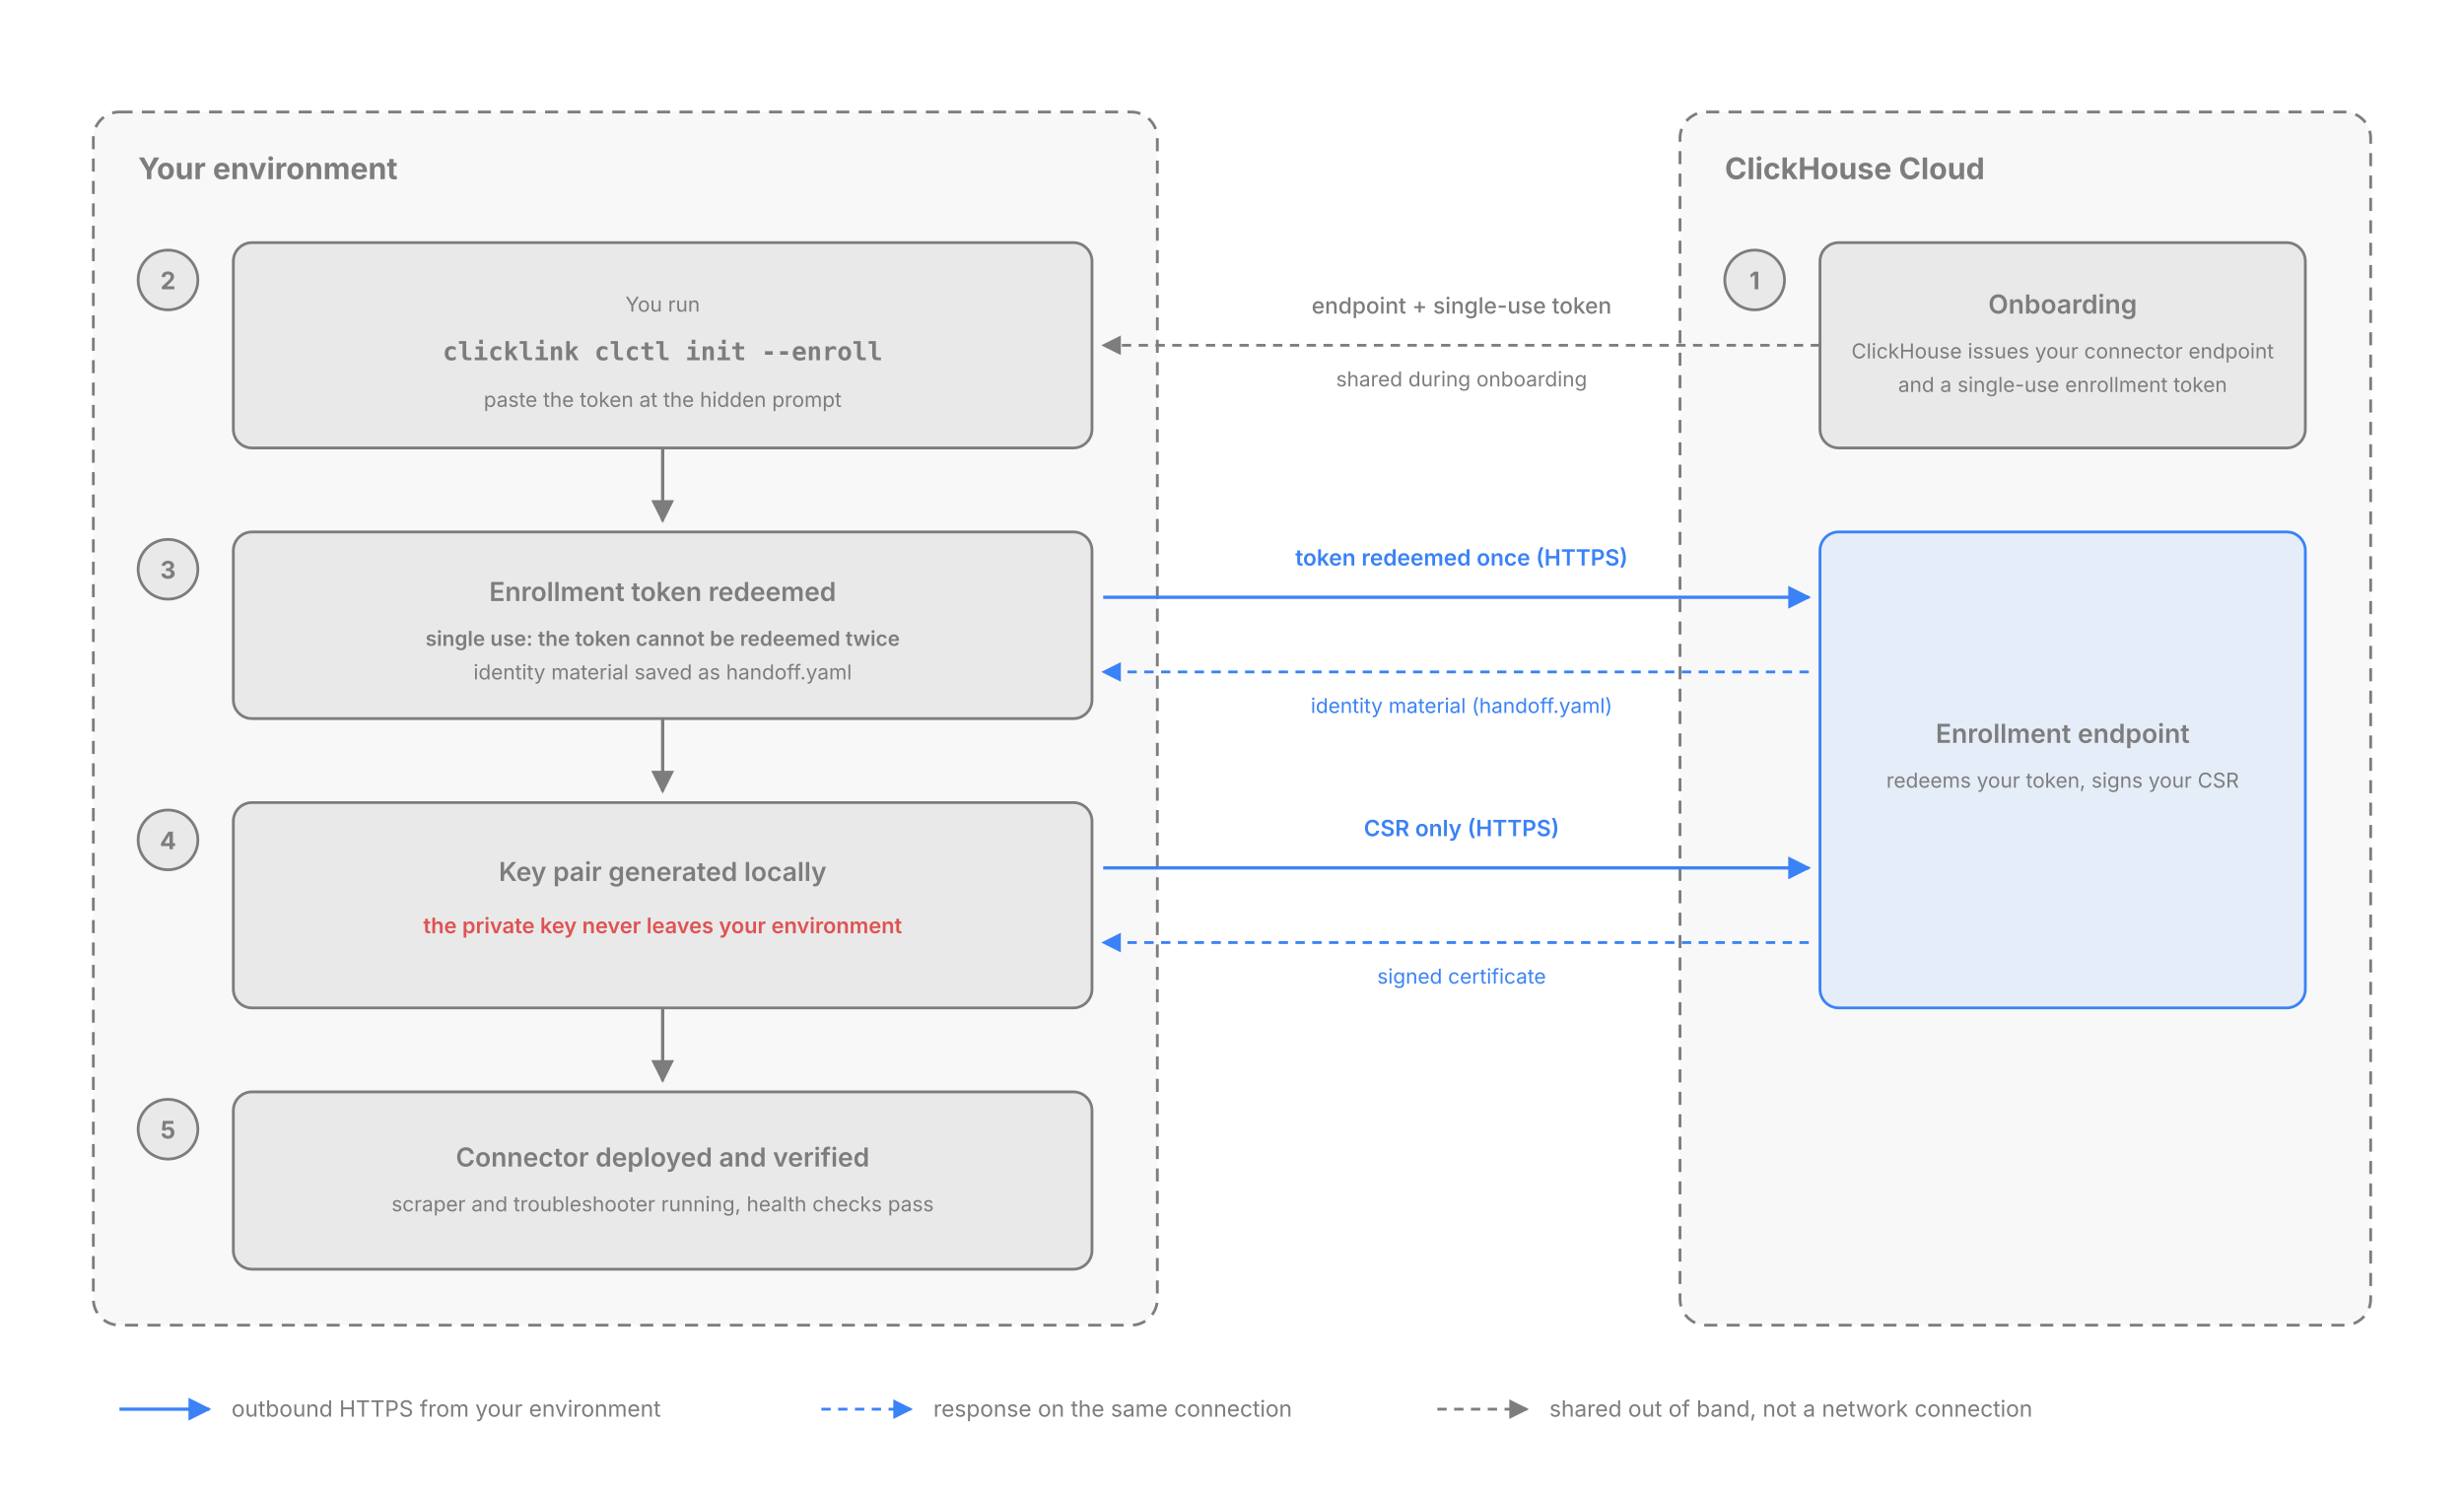
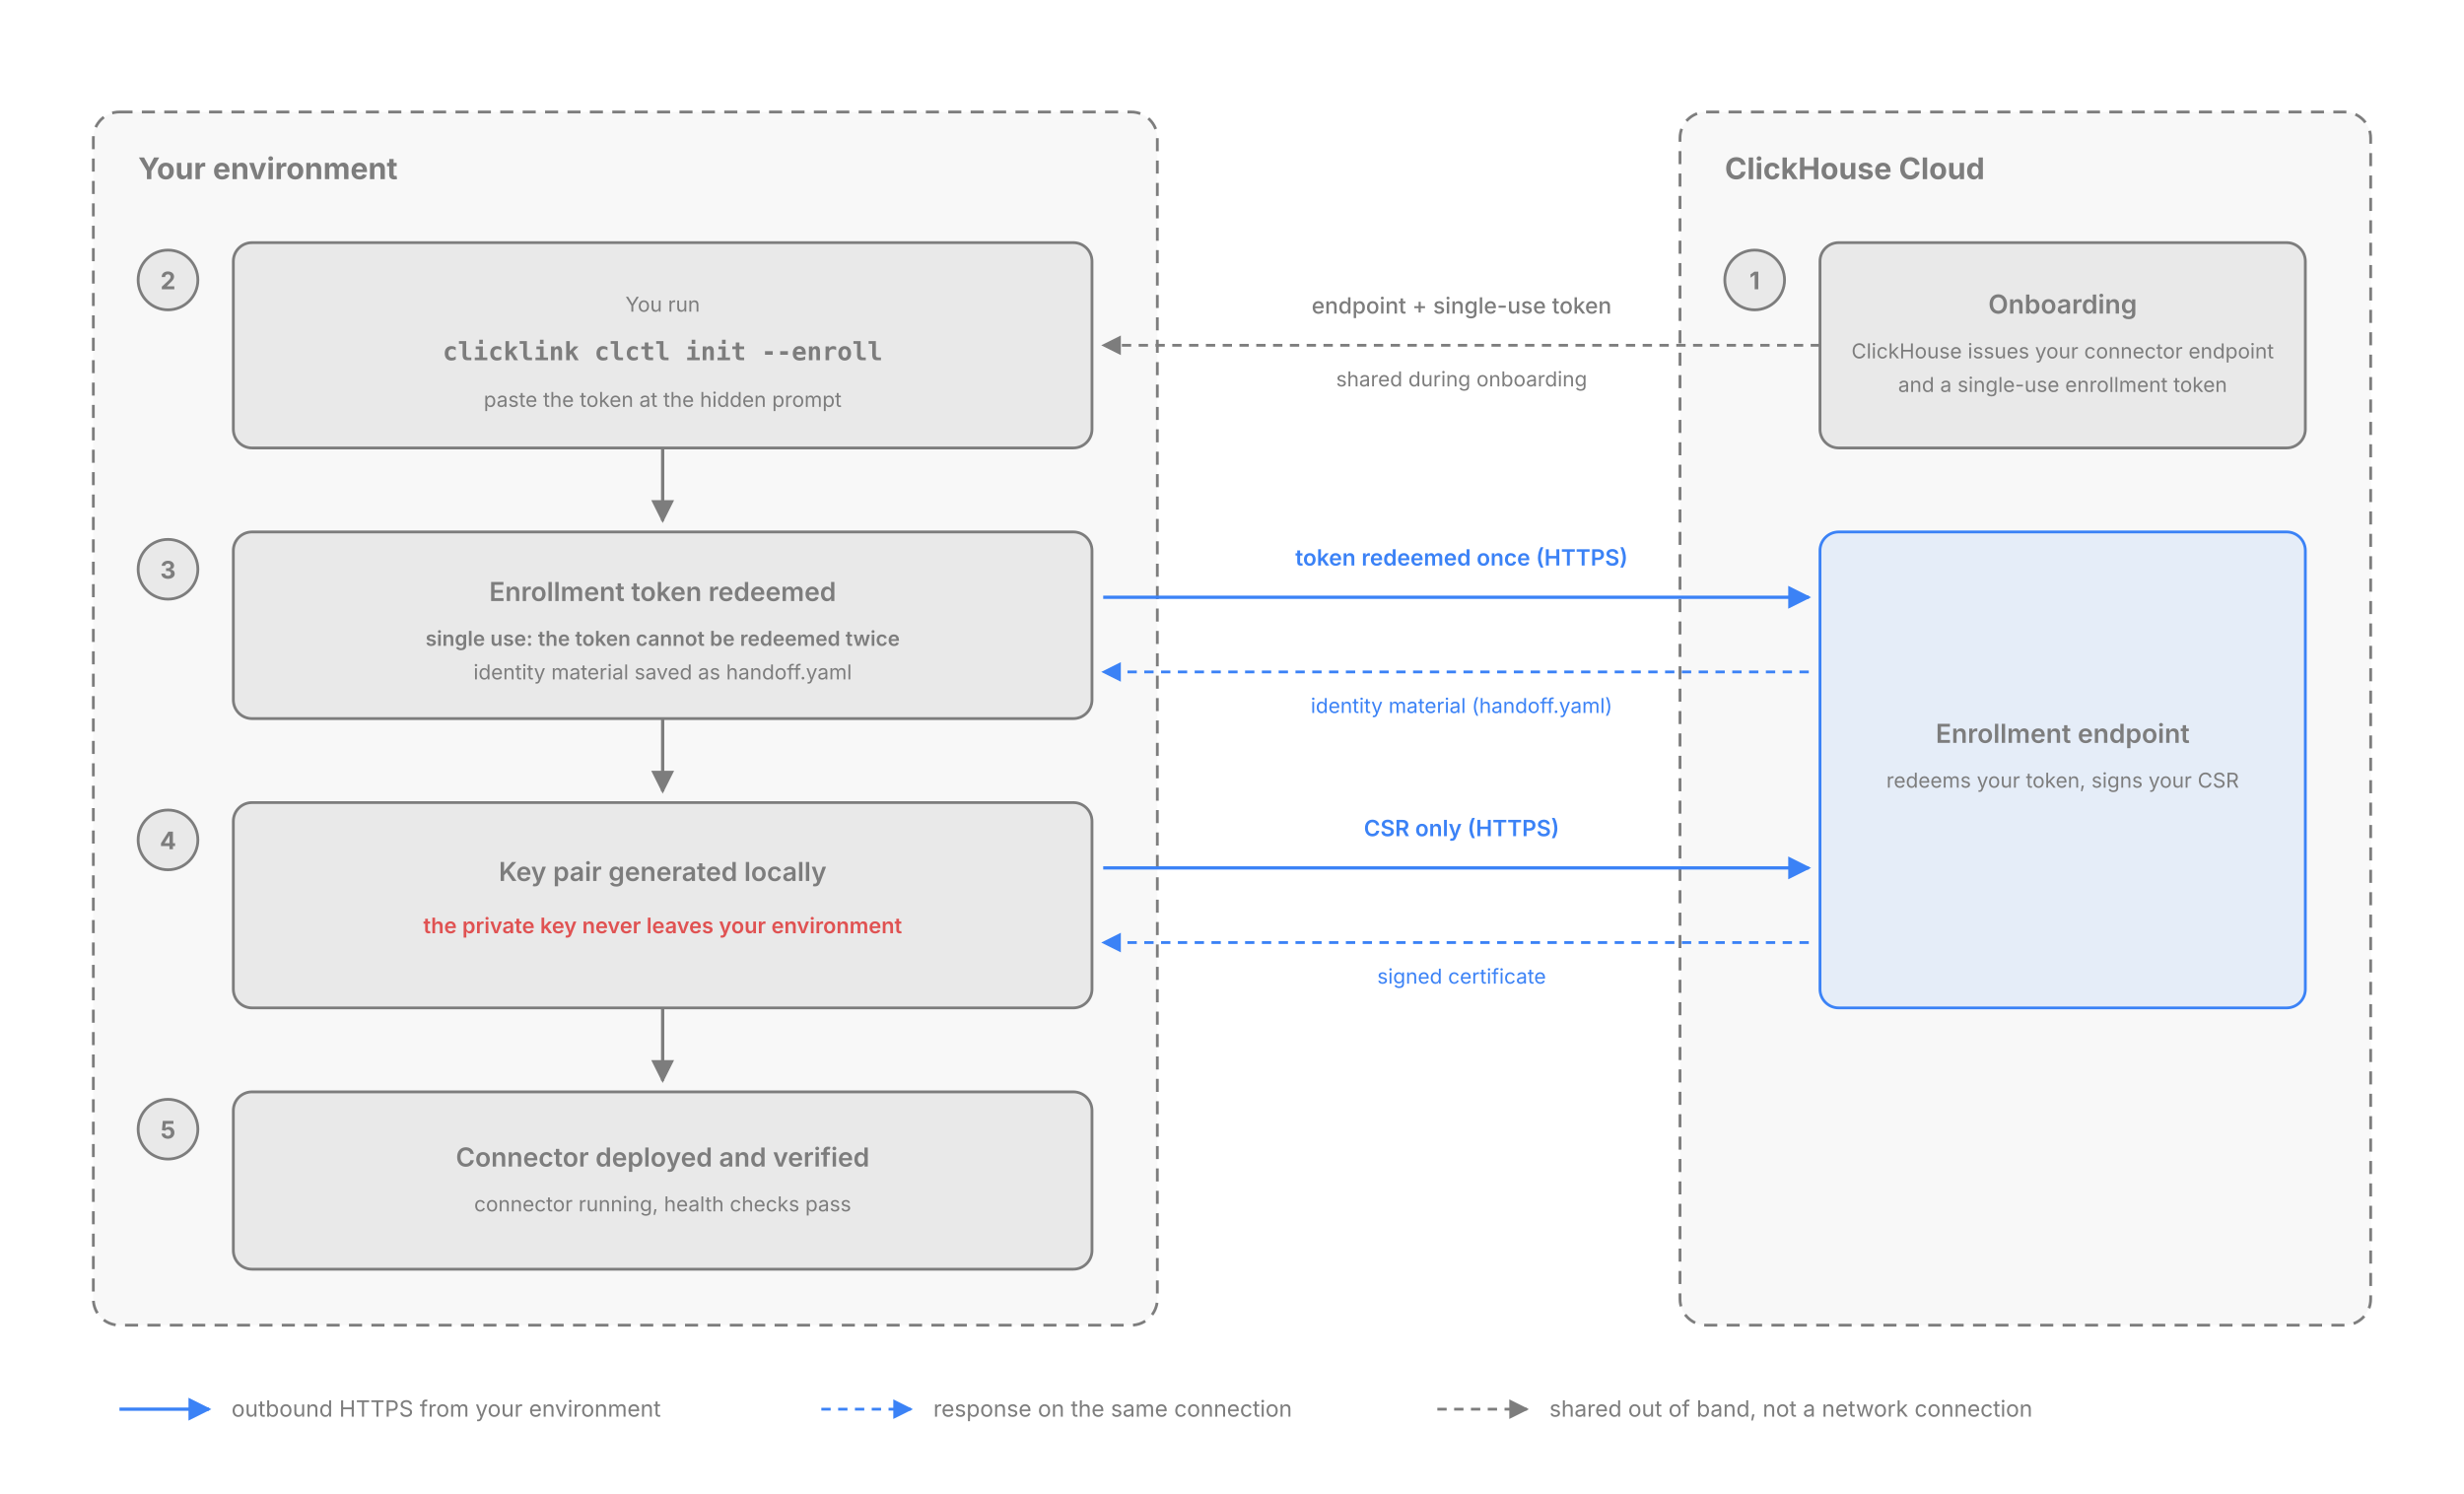
<svg xmlns="http://www.w3.org/2000/svg" viewBox="0 0 1320 800" font-family="Inter, -apple-system, 'Segoe UI', sans-serif">
  <defs>
    <marker id="ah-n" viewBox="0 0 10 10" refX="9" refY="5" markerWidth="7" markerHeight="7" orient="auto-start-reverse">
      <path d="M0 0 L10 5 L0 10 z" fill="#7d7d7d" />
    </marker>
    <marker id="ah-a" viewBox="0 0 10 10" refX="9" refY="5" markerWidth="7" markerHeight="7" orient="auto-start-reverse">
      <path d="M0 0 L10 5 L0 10 z" fill="#3b82f6" />
    </marker>
  </defs>
  <rect x="50" y="60" width="570" height="650" rx="14" fill="#8a8a8a" fill-opacity="0.06" stroke="#7d7d7d" stroke-width="1.5" stroke-dasharray="7 5" />
  <text x="74" y="96" font-size="16" font-weight="700" fill="#7d7d7d">Your environment</text>
  <rect x="900" y="60" width="370" height="650" rx="14" fill="#8a8a8a" fill-opacity="0.06" stroke="#7d7d7d" stroke-width="1.5" stroke-dasharray="7 5" />
  <text x="924" y="96" font-size="16" font-weight="700" fill="#7d7d7d">ClickHouse Cloud</text>
  <circle cx="940" cy="150" r="16" fill="#8a8a8a" fill-opacity="0.14" stroke="#7d7d7d" stroke-width="1.5" />
  <text x="940" y="155" text-anchor="middle" font-size="13" font-weight="700" fill="#7d7d7d">1</text>
  <rect x="975" y="130" width="260" height="110" rx="10" fill="#8a8a8a" fill-opacity="0.14" stroke="#7d7d7d" stroke-width="1.5" />
  <text x="1105" y="168" text-anchor="middle" font-size="14" font-weight="600" fill="#7d7d7d">Onboarding</text>
  <text x="1105" y="192" text-anchor="middle" font-size="11" fill="#7d7d7d">ClickHouse issues your connector endpoint</text>
  <text x="1105" y="210" text-anchor="middle" font-size="11" fill="#7d7d7d">and a single-use enrollment token</text>
  <line x1="975" y1="185" x2="591" y2="185" stroke="#7d7d7d" stroke-width="1.5" stroke-dasharray="5 4" marker-end="url(#ah-n)" />
  <text x="783" y="168" text-anchor="middle" font-size="12" font-weight="500" fill="#7d7d7d">endpoint + single-use token</text>
  <text x="783" y="207" text-anchor="middle" font-size="11" fill="#7d7d7d">shared during onboarding</text>
  <circle cx="90" cy="150" r="16" fill="#8a8a8a" fill-opacity="0.14" stroke="#7d7d7d" stroke-width="1.5" />
  <text x="90" y="155" text-anchor="middle" font-size="13" font-weight="700" fill="#7d7d7d">2</text>
  <rect x="125" y="130" width="460" height="110" rx="10" fill="#8a8a8a" fill-opacity="0.14" stroke="#7d7d7d" stroke-width="1.5" />
  <text x="355" y="167" text-anchor="middle" font-size="11" fill="#7d7d7d">You run</text>
  <text x="355" y="193" text-anchor="middle" font-size="13.5" font-weight="600" font-family="'SF Mono', Menlo, Consolas, monospace" fill="#7d7d7d">clicklink clctl init --enroll</text>
  <text x="355" y="218" text-anchor="middle" font-size="11" fill="#7d7d7d">paste the token at the hidden prompt</text>
  <line x1="355" y1="240" x2="355" y2="279" stroke="#7d7d7d" stroke-width="1.75" marker-end="url(#ah-n)" />
  <circle cx="90" cy="305" r="16" fill="#8a8a8a" fill-opacity="0.14" stroke="#7d7d7d" stroke-width="1.5" />
  <text x="90" y="310" text-anchor="middle" font-size="13" font-weight="700" fill="#7d7d7d">3</text>
  <rect x="125" y="285" width="460" height="100" rx="10" fill="#8a8a8a" fill-opacity="0.14" stroke="#7d7d7d" stroke-width="1.5" />
  <text x="355" y="322" text-anchor="middle" font-size="14" font-weight="600" fill="#7d7d7d">Enrollment token redeemed</text>
  <text x="355" y="346" text-anchor="middle" font-size="11" font-weight="600" fill="#7d7d7d">single use: the token cannot be redeemed twice</text>
  <text x="355" y="364" text-anchor="middle" font-size="11" fill="#7d7d7d">identity material saved as handoff.yaml</text>
  <line x1="355" y1="385" x2="355" y2="424" stroke="#7d7d7d" stroke-width="1.75" marker-end="url(#ah-n)" />
  <circle cx="90" cy="450" r="16" fill="#8a8a8a" fill-opacity="0.14" stroke="#7d7d7d" stroke-width="1.5" />
  <text x="90" y="455" text-anchor="middle" font-size="13" font-weight="700" fill="#7d7d7d">4</text>
  <rect x="125" y="430" width="460" height="110" rx="10" fill="#8a8a8a" fill-opacity="0.14" stroke="#7d7d7d" stroke-width="1.5" />
  <text x="355" y="472" text-anchor="middle" font-size="14" font-weight="600" fill="#7d7d7d">Key pair generated locally</text>
  <text x="355" y="500" text-anchor="middle" font-size="11.5" font-weight="600" fill="#e05252">the private key never leaves your environment</text>
  <line x1="355" y1="540" x2="355" y2="579" stroke="#7d7d7d" stroke-width="1.75" marker-end="url(#ah-n)" />
  <circle cx="90" cy="605" r="16" fill="#8a8a8a" fill-opacity="0.14" stroke="#7d7d7d" stroke-width="1.5" />
  <text x="90" y="610" text-anchor="middle" font-size="13" font-weight="700" fill="#7d7d7d">5</text>
  <rect x="125" y="585" width="460" height="95" rx="10" fill="#8a8a8a" fill-opacity="0.14" stroke="#7d7d7d" stroke-width="1.5" />
  <text x="355" y="625" text-anchor="middle" font-size="14" font-weight="600" fill="#7d7d7d">Connector deployed and verified</text>
-   <text x="355" y="649" text-anchor="middle" font-size="11" fill="#7d7d7d">scraper and troubleshooter running, health checks pass</text>
+   <text x="355" y="649" text-anchor="middle" font-size="11" fill="#7d7d7d">connector running, health checks pass</text>
  <rect x="975" y="285" width="260" height="255" rx="10" fill="#3b82f6" fill-opacity="0.10" stroke="#3b82f6" stroke-width="1.5" />
  <text x="1105" y="398" text-anchor="middle" font-size="14" font-weight="600" fill="#7d7d7d">Enrollment endpoint</text>
  <text x="1105" y="422" text-anchor="middle" font-size="11" fill="#7d7d7d">redeems your token, signs your CSR</text>
  <line x1="591" y1="320" x2="969" y2="320" stroke="#3b82f6" stroke-width="1.75" marker-end="url(#ah-a)" />
  <text x="783" y="303" text-anchor="middle" font-size="12" font-weight="600" fill="#3b82f6">token redeemed once (HTTPS)</text>
  <line x1="969" y1="360" x2="591" y2="360" stroke="#3b82f6" stroke-width="1.5" stroke-dasharray="5 4" marker-end="url(#ah-a)" />
  <text x="783" y="382" text-anchor="middle" font-size="11" fill="#3b82f6">identity material (handoff.yaml)</text>
  <line x1="591" y1="465" x2="969" y2="465" stroke="#3b82f6" stroke-width="1.75" marker-end="url(#ah-a)" />
  <text x="783" y="448" text-anchor="middle" font-size="12" font-weight="600" fill="#3b82f6">CSR only (HTTPS)</text>
  <line x1="969" y1="505" x2="591" y2="505" stroke="#3b82f6" stroke-width="1.5" stroke-dasharray="5 4" marker-end="url(#ah-a)" />
  <text x="783" y="527" text-anchor="middle" font-size="11" fill="#3b82f6">signed certificate</text>
  <g>
    <line x1="64" y1="755" x2="112" y2="755" stroke="#3b82f6" stroke-width="1.75" marker-end="url(#ah-a)" />
    <text x="124" y="759" font-size="12" fill="#7d7d7d">outbound HTTPS from your environment</text>
    <line x1="440" y1="755" x2="488" y2="755" stroke="#3b82f6" stroke-width="1.5" stroke-dasharray="5 4" marker-end="url(#ah-a)" />
    <text x="500" y="759" font-size="12" fill="#7d7d7d">response on the same connection</text>
    <line x1="770" y1="755" x2="818" y2="755" stroke="#7d7d7d" stroke-width="1.5" stroke-dasharray="5 4" marker-end="url(#ah-n)" />
    <text x="830" y="759" font-size="12" fill="#7d7d7d">shared out of band, not a network connection</text>
  </g>
</svg>
